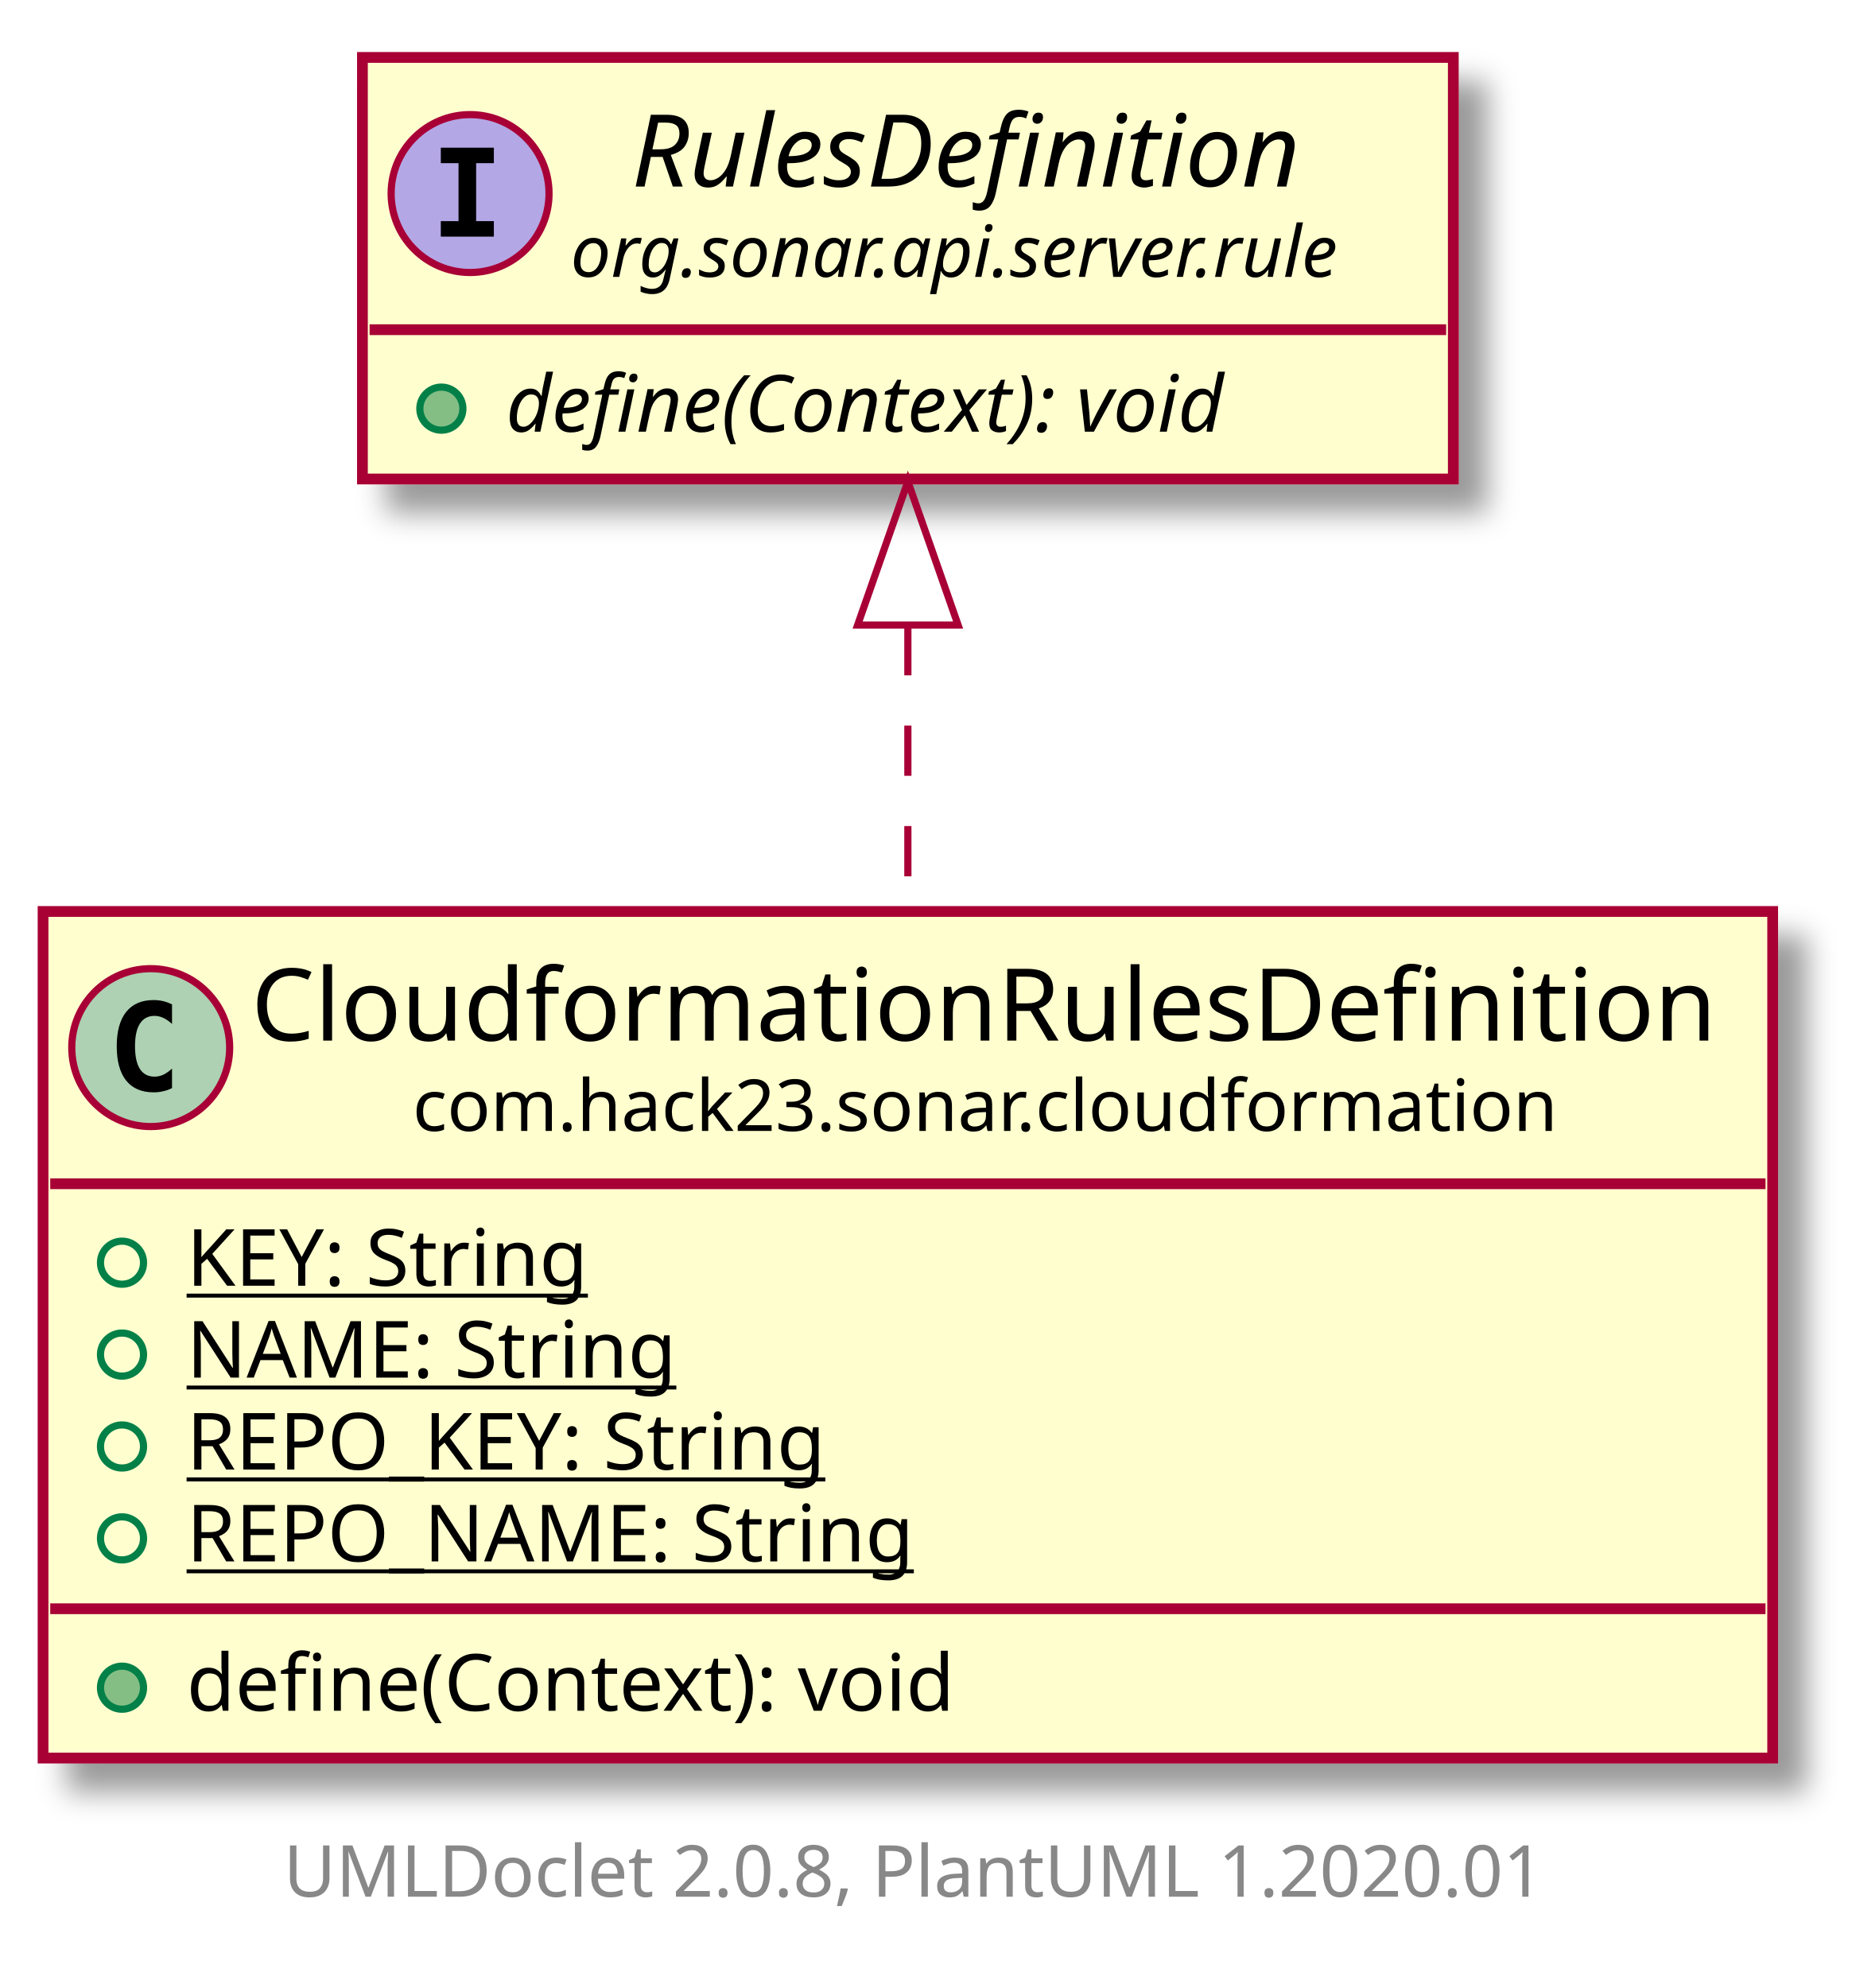
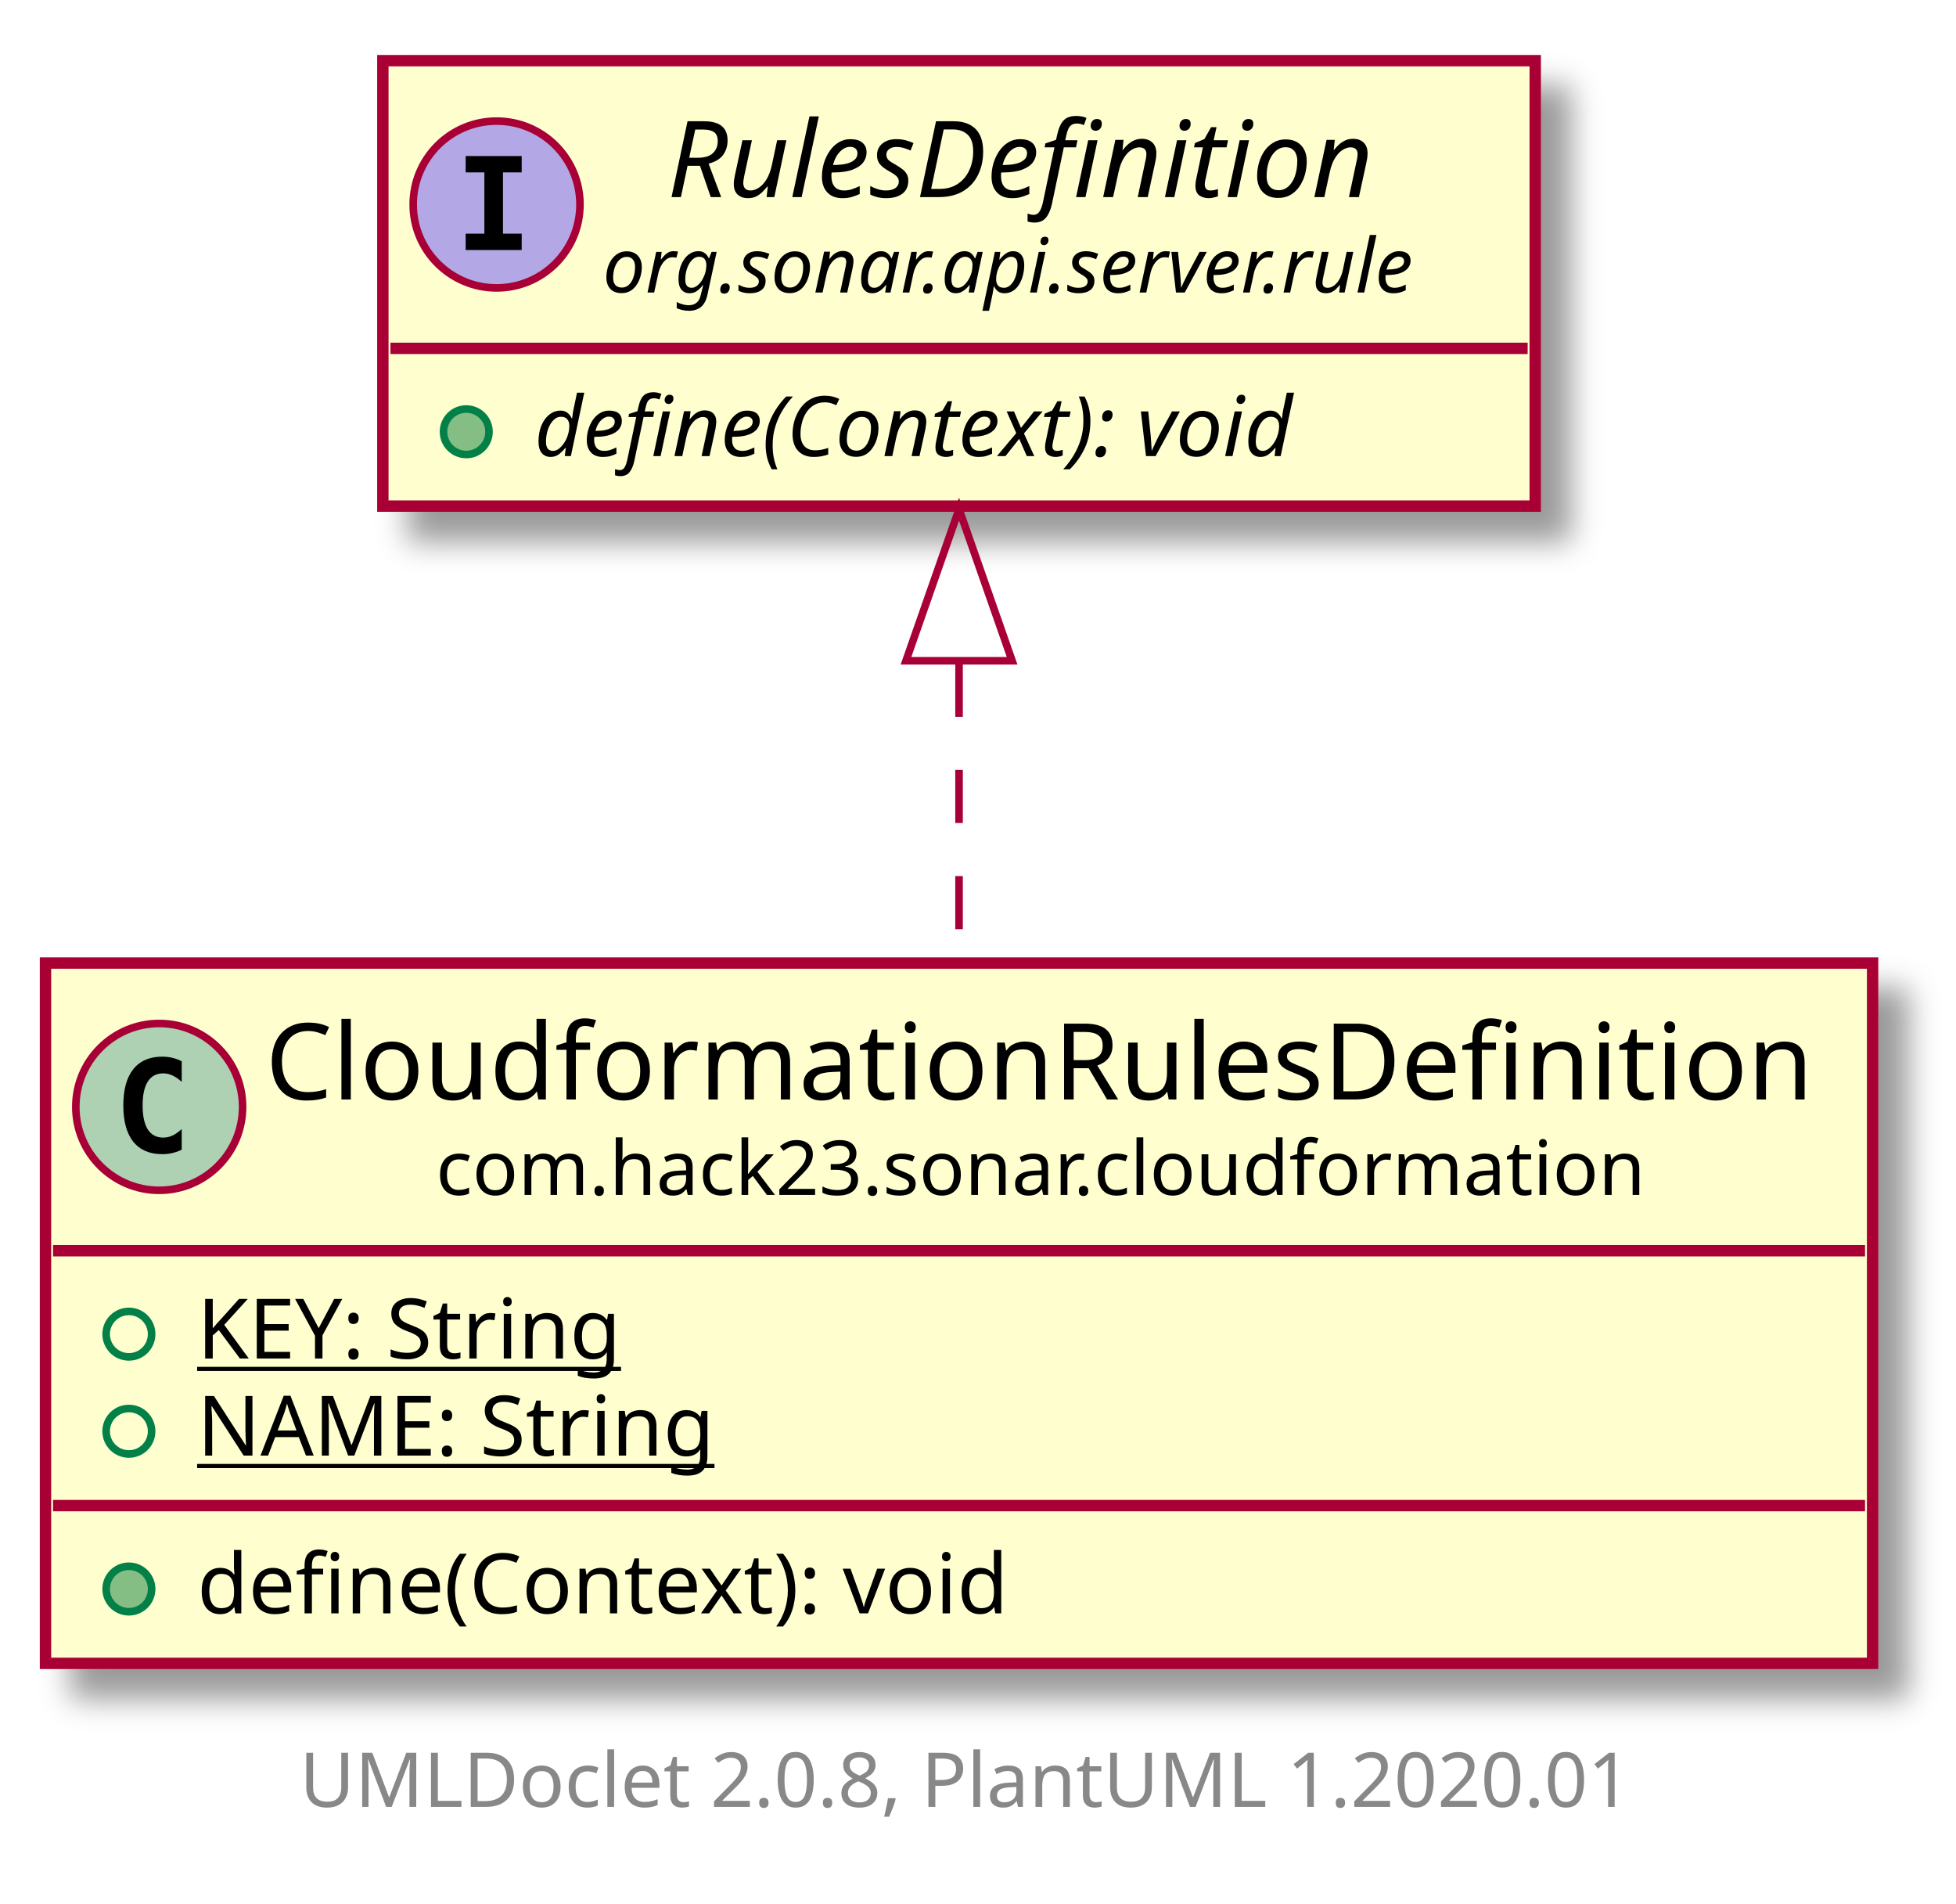
- <svg xmlns="http://www.w3.org/2000/svg" xmlns:xlink="http://www.w3.org/1999/xlink" contentScriptType="application/ecmascript" contentStyleType="text/css" height="277px" preserveAspectRatio="none" style="width:258px;height:277px;" version="1.1" viewBox="0 0 258 277" width="258px" zoomAndPan="magnify">
+ <svg xmlns="http://www.w3.org/2000/svg" xmlns:xlink="http://www.w3.org/1999/xlink" contentScriptType="application/ecmascript" contentStyleType="text/css" height="251px" preserveAspectRatio="none" style="width:258px;height:251px;" version="1.1" viewBox="0 0 258 251" width="258px" zoomAndPan="magnify">
  <defs>
-     <filter height="300%" id="ffah83dsmnr86" width="300%" x="-1" y="-1">
+     <filter height="300%" id="f1gcwm0j9k3zrm" width="300%" x="-1" y="-1">
      <feGaussianBlur result="blurOut" stdDeviation="2.0" />
      <feColorMatrix in="blurOut" result="blurOut2" type="matrix" values="0 0 0 0 0 0 0 0 0 0 0 0 0 0 0 0 0 0 .4 0" />
      <feOffset dx="4.0" dy="4.0" in="blurOut2" result="blurOut3" />
      <feBlend in="SourceGraphic" in2="blurOut3" mode="normal" />
    </filter>
  </defs>
  <g>
    <a href="CloudformationRulesDefinition.html" target="_top" title="CloudformationRulesDefinition.html" xlink:actuate="onRequest" xlink:href="CloudformationRulesDefinition.html" xlink:show="new" xlink:title="CloudformationRulesDefinition.html" xlink:type="simple">
-       <rect fill="#FEFECE" filter="url(#ffah83dsmnr86)" height="117.961" id="com.hack23.sonar.cloudformation.CloudformationRulesDefinition" style="stroke: #A80036; stroke-width: 1.5;" width="241" x="6" y="127" />
+       <rect fill="#FEFECE" filter="url(#f1gcwm0j9k3zrm)" height="92.352" id="com.hack23.sonar.cloudformation.CloudformationRulesDefinition" style="stroke: #A80036; stroke-width: 1.5;" width="241" x="6" y="127" />
      <ellipse cx="21" cy="145.969" fill="#ADD1B2" rx="11" ry="11" style="stroke: #A80036; stroke-width: 1.0;" />
      <path d="M23.969,151.609 Q23.391,151.906 22.75,152.047 Q22.109,152.203 21.406,152.203 Q18.906,152.203 17.578,150.562 Q16.266,148.906 16.266,145.781 Q16.266,142.656 17.578,141 Q18.906,139.344 21.406,139.344 Q22.109,139.344 22.75,139.5 Q23.406,139.656 23.969,139.953 L23.969,142.672 Q23.344,142.094 22.75,141.828 Q22.156,141.547 21.531,141.547 Q20.188,141.547 19.5,142.625 Q18.812,143.688 18.812,145.781 Q18.812,147.875 19.5,148.953 Q20.188,150.016 21.531,150.016 Q22.156,150.016 22.75,149.75 Q23.344,149.469 23.969,148.891 L23.969,151.609 Z " />
      <text fill="#000000" font-family="sans-serif" font-size="14" lengthAdjust="spacingAndGlyphs" textLength="209" x="35" y="144.995">CloudformationRulesDefinition</text>
      <text fill="#000000" font-family="sans-serif" font-size="10" lengthAdjust="spacingAndGlyphs" textLength="164" x="57.5" y="157.579">com.hack23.sonar.cloudformation</text>
      <line style="stroke: #A80036; stroke-width: 1.5;" x1="7" x2="246" y1="164.938" y2="164.938" />
      <ellipse cx="17" cy="175.938" fill="none" rx="3" ry="3" style="stroke: #038048; stroke-width: 1.0;" />
      <text fill="#000000" font-family="sans-serif" font-size="11" lengthAdjust="spacingAndGlyphs" text-decoration="underline" textLength="63" x="26" y="179.148">KEY: String</text>
      <ellipse cx="17" cy="188.742" fill="none" rx="3" ry="3" style="stroke: #038048; stroke-width: 1.0;" />
      <text fill="#000000" font-family="sans-serif" font-size="11" lengthAdjust="spacingAndGlyphs" text-decoration="underline" textLength="73" x="26" y="191.953">NAME: String</text>
-       <ellipse cx="17" cy="201.547" fill="none" rx="3" ry="3" style="stroke: #038048; stroke-width: 1.0;" />
-       <text fill="#000000" font-family="sans-serif" font-size="11" lengthAdjust="spacingAndGlyphs" text-decoration="underline" textLength="99" x="26" y="204.757">REPO_KEY: String</text>
-       <ellipse cx="17" cy="214.352" fill="none" rx="3" ry="3" style="stroke: #038048; stroke-width: 1.0;" />
-       <text fill="#000000" font-family="sans-serif" font-size="11" lengthAdjust="spacingAndGlyphs" text-decoration="underline" textLength="109" x="26" y="217.562">REPO_NAME: String</text>
-       <line style="stroke: #A80036; stroke-width: 1.5;" x1="7" x2="246" y1="224.156" y2="224.156" />
-       <ellipse cx="17" cy="235.156" fill="#84BE84" rx="3" ry="3" style="stroke: #038048; stroke-width: 1.0;" />
-       <text fill="#000000" font-family="sans-serif" font-size="11" lengthAdjust="spacingAndGlyphs" textLength="117" x="26" y="238.367">define(Context): void</text>
+       <line style="stroke: #A80036; stroke-width: 1.5;" x1="7" x2="246" y1="198.547" y2="198.547" />
+       <ellipse cx="17" cy="209.547" fill="#84BE84" rx="3" ry="3" style="stroke: #038048; stroke-width: 1.0;" />
+       <text fill="#000000" font-family="sans-serif" font-size="11" lengthAdjust="spacingAndGlyphs" textLength="117" x="26" y="212.757">define(Context): void</text>
    </a>
-     <rect fill="#FEFECE" filter="url(#ffah83dsmnr86)" height="58.742" id="org.sonar.api.server.rule.RulesDefinition" style="stroke: #A80036; stroke-width: 1.5;" width="152" x="50.5" y="8" />
+     <rect fill="#FEFECE" filter="url(#f1gcwm0j9k3zrm)" height="58.742" id="org.sonar.api.server.rule.RulesDefinition" style="stroke: #A80036; stroke-width: 1.5;" width="152" x="50.5" y="8" />
    <ellipse cx="65.5" cy="26.969" fill="#B4A7E5" rx="11" ry="11" style="stroke: #A80036; stroke-width: 1.0;" />
    <path d="M61.422,22.734 L61.422,20.578 L68.812,20.578 L68.812,22.734 L66.344,22.734 L66.344,30.812 L68.812,30.812 L68.812,32.969 L61.422,32.969 L61.422,30.812 L63.891,30.812 L63.891,22.734 L61.422,22.734 Z " />
    <text fill="#000000" font-family="sans-serif" font-size="14" font-style="italic" lengthAdjust="spacingAndGlyphs" textLength="103" x="88" y="25.995">RulesDefinition</text>
    <text fill="#000000" font-family="sans-serif" font-size="10" font-style="italic" lengthAdjust="spacingAndGlyphs" textLength="120" x="79.5" y="38.579">org.sonar.api.server.rule</text>
    <line style="stroke: #A80036; stroke-width: 1.5;" x1="51.5" x2="201.5" y1="45.938" y2="45.938" />
    <ellipse cx="61.5" cy="56.938" fill="#84BE84" rx="3" ry="3" style="stroke: #038048; stroke-width: 1.0;" />
    <text fill="#000000" font-family="sans-serif" font-size="11" font-style="italic" lengthAdjust="spacingAndGlyphs" textLength="119" x="70.5" y="60.148">define(Context): void</text>
-     <path d="M126.5,87.1 C126.5,99.8 126.5,113.63 126.5,126.77 " fill="none" id="org.sonar.api.server.rule.RulesDefinition&lt;-com.hack23.sonar.cloudformation.CloudformationRulesDefinition" style="stroke: #A80036; stroke-width: 1.0; stroke-dasharray: 7.0,7.0;" />
-     <polygon fill="none" points="119.5,87.09,126.5,67.09,133.5,87.09,119.5,87.09" style="stroke: #A80036; stroke-width: 1.0;" />
-     <text fill="#888888" font-family="sans-serif" font-size="10" lengthAdjust="spacingAndGlyphs" textLength="186" x="39.5" y="264.282">UMLDoclet 2.0.8, PlantUML 1.2020.01</text>
+     <path d="M126.5,87.53 C126.5,100.4 126.5,114.21 126.5,126.86 " fill="none" id="org.sonar.api.server.rule.RulesDefinition&lt;-com.hack23.sonar.cloudformation.CloudformationRulesDefinition" style="stroke: #A80036; stroke-width: 1.0; stroke-dasharray: 7.0,7.0;" />
+     <polygon fill="none" points="119.5,87.14,126.5,67.14,133.5,87.14,119.5,87.14" style="stroke: #A80036; stroke-width: 1.0;" />
+     <text fill="#888888" font-family="sans-serif" font-size="10" lengthAdjust="spacingAndGlyphs" textLength="186" x="39.5" y="238.282">UMLDoclet 2.0.8, PlantUML 1.2020.01</text>
  </g>
</svg>
